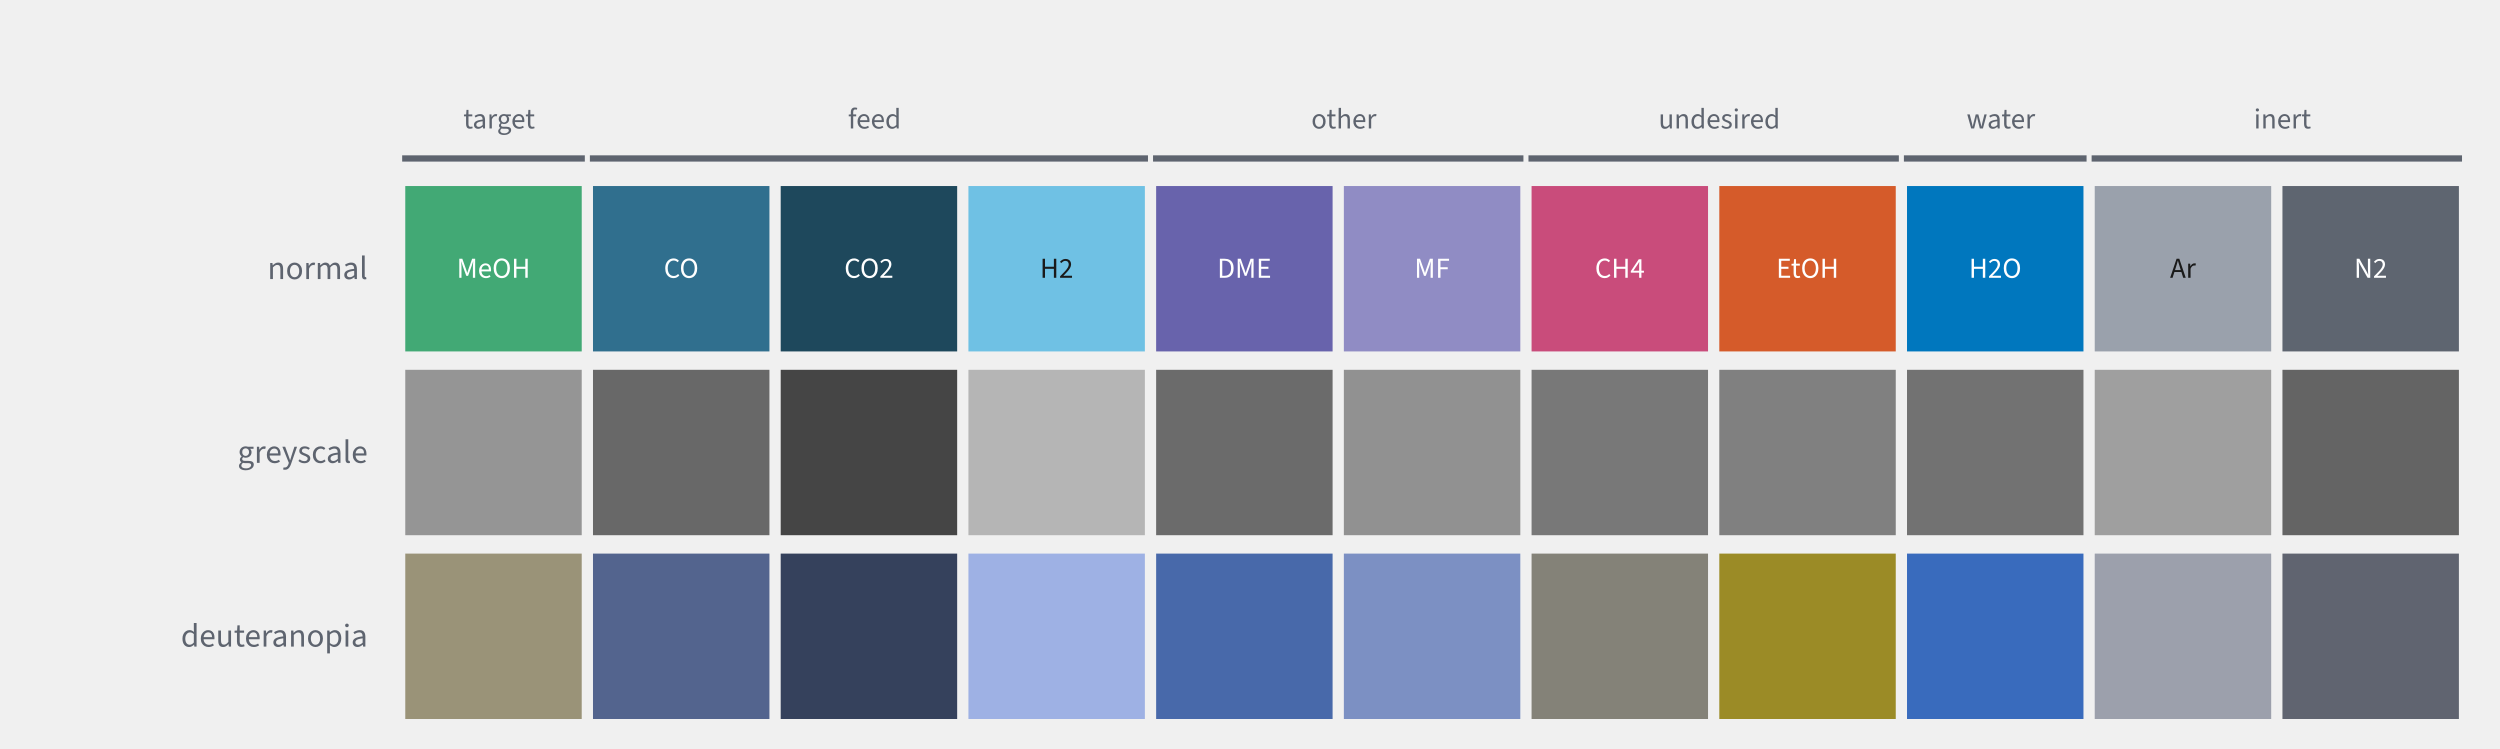
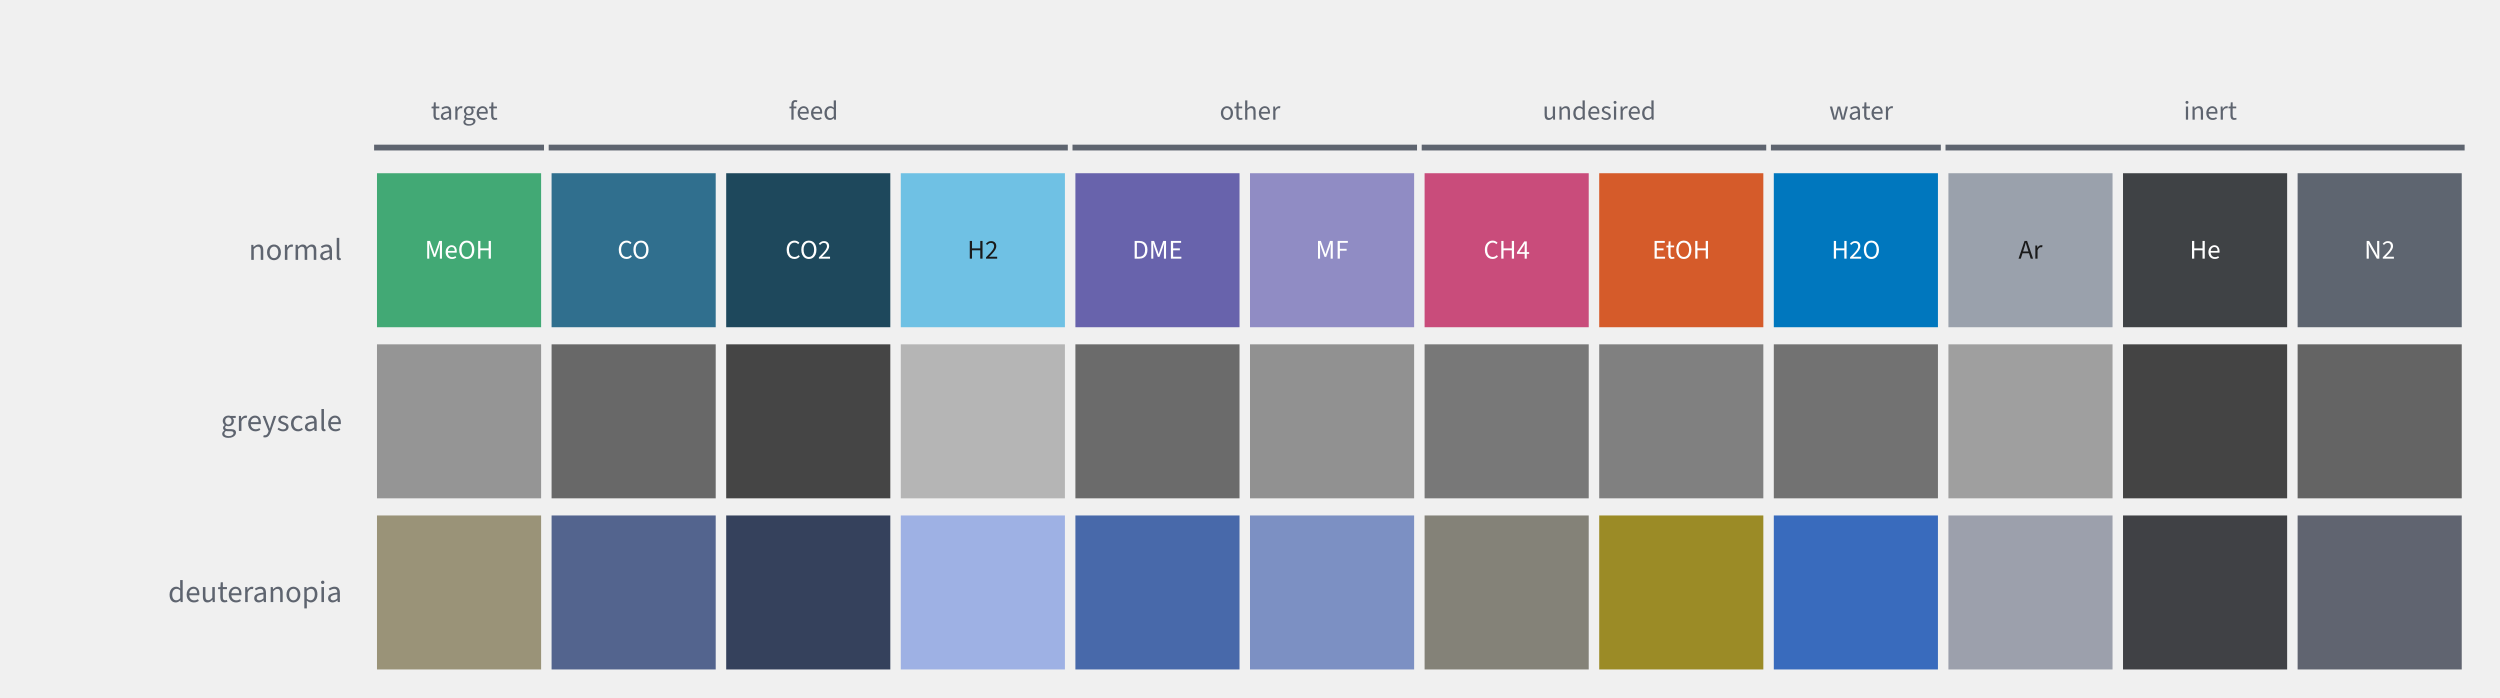
- <svg xmlns="http://www.w3.org/2000/svg" xmlns:xlink="http://www.w3.org/1999/xlink" width="603.36pt" height="180.72pt" viewBox="0 0 603.36 180.72" version="1.1">
+ <svg xmlns="http://www.w3.org/2000/svg" xmlns:xlink="http://www.w3.org/1999/xlink" width="648pt" height="180.72pt" viewBox="0 0 648 180.72" version="1.1">
  <defs>
    <style type="text/css">*{stroke-linejoin: round; stroke-linecap: butt}</style>
  </defs>
  <g id="figure_1">
    <g id="patch_1">
-       <path d="M 0 180.72  L 603.36 180.72  L 603.36 0  L 0 0  L 0 180.72  z " style="fill: none" />
+       <path d="M 0 180.72  L 648 180.72  L 648 0  L 0 0  L 0 180.72  z " style="fill: none" />
    </g>
    <g id="axes_1">
      <g id="patch_2">
-         <path d="M 97.809 84.816  L 140.396 84.816  L 140.396 44.899  L 97.809 44.899  z " clip-path="url(#p38f97c9e90)" style="fill: #42a975" />
+         <path d="M 97.714 84.816  L 140.256 84.816  L 140.256 44.899  L 97.714 44.899  z " clip-path="url(#p25127e5dc8)" style="fill: #42a975" />
      </g>
      <g id="patch_3">
-         <path d="M 143.114 84.816  L 185.7 84.816  L 185.7 44.899  L 143.114 44.899  z " clip-path="url(#p38f97c9e90)" style="fill: #306f8e" />
+         <path d="M 142.971 84.816  L 185.513 84.816  L 185.513 44.899  L 142.971 44.899  z " clip-path="url(#p25127e5dc8)" style="fill: #306f8e" />
      </g>
      <g id="patch_4">
-         <path d="M 188.418 84.816  L 231.005 84.816  L 231.005 44.899  L 188.418 44.899  z " clip-path="url(#p38f97c9e90)" style="fill: #1e485c" />
+         <path d="M 188.229 84.816  L 230.77 84.816  L 230.77 44.899  L 188.229 44.899  z " clip-path="url(#p25127e5dc8)" style="fill: #1e485c" />
      </g>
      <g id="patch_5">
-         <path d="M 233.723 84.816  L 276.309 84.816  L 276.309 44.899  L 233.723 44.899  z " clip-path="url(#p38f97c9e90)" style="fill: #6fc1e4" />
+         <path d="M 233.486 84.816  L 276.027 84.816  L 276.027 44.899  L 233.486 44.899  z " clip-path="url(#p25127e5dc8)" style="fill: #6fc1e4" />
      </g>
      <g id="patch_6">
-         <path d="M 279.028 84.816  L 321.614 84.816  L 321.614 44.899  L 279.028 44.899  z " clip-path="url(#p38f97c9e90)" style="fill: #6863ac" />
+         <path d="M 278.743 84.816  L 321.285 84.816  L 321.285 44.899  L 278.743 44.899  z " clip-path="url(#p25127e5dc8)" style="fill: #6863ac" />
      </g>
      <g id="patch_7">
-         <path d="M 324.332 84.816  L 366.919 84.816  L 366.919 44.899  L 324.332 44.899  z " clip-path="url(#p38f97c9e90)" style="fill: #908cc4" />
+         <path d="M 324 84.816  L 366.542 84.816  L 366.542 44.899  L 324 44.899  z " clip-path="url(#p25127e5dc8)" style="fill: #908cc4" />
      </g>
      <g id="patch_8">
-         <path d="M 369.637 84.816  L 412.223 84.816  L 412.223 44.899  L 369.637 44.899  z " clip-path="url(#p38f97c9e90)" style="fill: #c94c7b" />
+         <path d="M 369.257 84.816  L 411.799 84.816  L 411.799 44.899  L 369.257 44.899  z " clip-path="url(#p25127e5dc8)" style="fill: #c94c7b" />
      </g>
      <g id="patch_9">
-         <path d="M 414.942 84.816  L 457.528 84.816  L 457.528 44.899  L 414.942 44.899  z " clip-path="url(#p38f97c9e90)" style="fill: #d55b2a" />
+         <path d="M 414.514 84.816  L 457.056 84.816  L 457.056 44.899  L 414.514 44.899  z " clip-path="url(#p25127e5dc8)" style="fill: #d55b2a" />
      </g>
      <g id="patch_10">
-         <path d="M 460.246 84.816  L 502.832 84.816  L 502.832 44.899  L 460.246 44.899  z " clip-path="url(#p38f97c9e90)" style="fill: #0077be" />
+         <path d="M 459.771 84.816  L 502.313 84.816  L 502.313 44.899  L 459.771 44.899  z " clip-path="url(#p25127e5dc8)" style="fill: #0077be" />
      </g>
      <g id="patch_11">
-         <path d="M 505.551 84.816  L 548.137 84.816  L 548.137 44.899  L 505.551 44.899  z " clip-path="url(#p38f97c9e90)" style="fill: #9aa1ac" />
+         <path d="M 505.029 84.816  L 547.57 84.816  L 547.57 44.899  L 505.029 44.899  z " clip-path="url(#p25127e5dc8)" style="fill: #9aa1ac" />
      </g>
      <g id="patch_12">
-         <path d="M 550.855 84.816  L 593.442 84.816  L 593.442 44.899  L 550.855 44.899  z " clip-path="url(#p38f97c9e90)" style="fill: #5e6570" />
+         <path d="M 550.286 84.816  L 592.827 84.816  L 592.827 44.899  L 550.286 44.899  z " clip-path="url(#p25127e5dc8)" style="fill: #3f4245" />
      </g>
      <g id="patch_13">
-         <path d="M 97.809 129.168  L 140.396 129.168  L 140.396 89.251  L 97.809 89.251  z " clip-path="url(#p38f97c9e90)" style="fill: #959595" />
+         <path d="M 595.543 84.816  L 638.085 84.816  L 638.085 44.899  L 595.543 44.899  z " clip-path="url(#p25127e5dc8)" style="fill: #5e6570" />
      </g>
      <g id="patch_14">
-         <path d="M 143.114 129.168  L 185.7 129.168  L 185.7 89.251  L 143.114 89.251  z " clip-path="url(#p38f97c9e90)" style="fill: #686868" />
+         <path d="M 97.714 129.168  L 140.256 129.168  L 140.256 89.251  L 97.714 89.251  z " clip-path="url(#p25127e5dc8)" style="fill: #959595" />
      </g>
      <g id="patch_15">
-         <path d="M 188.418 129.168  L 231.005 129.168  L 231.005 89.251  L 188.418 89.251  z " clip-path="url(#p38f97c9e90)" style="fill: #454545" />
+         <path d="M 142.971 129.168  L 185.513 129.168  L 185.513 89.251  L 142.971 89.251  z " clip-path="url(#p25127e5dc8)" style="fill: #686868" />
      </g>
      <g id="patch_16">
-         <path d="M 233.723 129.168  L 276.309 129.168  L 276.309 89.251  L 233.723 89.251  z " clip-path="url(#p38f97c9e90)" style="fill: #b5b5b5" />
+         <path d="M 188.229 129.168  L 230.77 129.168  L 230.77 89.251  L 188.229 89.251  z " clip-path="url(#p25127e5dc8)" style="fill: #454545" />
      </g>
      <g id="patch_17">
-         <path d="M 279.028 129.168  L 321.614 129.168  L 321.614 89.251  L 279.028 89.251  z " clip-path="url(#p38f97c9e90)" style="fill: #6b6b6b" />
+         <path d="M 233.486 129.168  L 276.027 129.168  L 276.027 89.251  L 233.486 89.251  z " clip-path="url(#p25127e5dc8)" style="fill: #b5b5b5" />
      </g>
      <g id="patch_18">
-         <path d="M 324.332 129.168  L 366.919 129.168  L 366.919 89.251  L 324.332 89.251  z " clip-path="url(#p38f97c9e90)" style="fill: #919191" />
+         <path d="M 278.743 129.168  L 321.285 129.168  L 321.285 89.251  L 278.743 89.251  z " clip-path="url(#p25127e5dc8)" style="fill: #6b6b6b" />
      </g>
      <g id="patch_19">
-         <path d="M 369.637 129.168  L 412.223 129.168  L 412.223 89.251  L 369.637 89.251  z " clip-path="url(#p38f97c9e90)" style="fill: #787878" />
+         <path d="M 324 129.168  L 366.542 129.168  L 366.542 89.251  L 324 89.251  z " clip-path="url(#p25127e5dc8)" style="fill: #919191" />
      </g>
      <g id="patch_20">
-         <path d="M 414.942 129.168  L 457.528 129.168  L 457.528 89.251  L 414.942 89.251  z " clip-path="url(#p38f97c9e90)" style="fill: #808080" />
+         <path d="M 369.257 129.168  L 411.799 129.168  L 411.799 89.251  L 369.257 89.251  z " clip-path="url(#p25127e5dc8)" style="fill: #787878" />
      </g>
      <g id="patch_21">
-         <path d="M 460.246 129.168  L 502.832 129.168  L 502.832 89.251  L 460.246 89.251  z " clip-path="url(#p38f97c9e90)" style="fill: #727272" />
+         <path d="M 414.514 129.168  L 457.056 129.168  L 457.056 89.251  L 414.514 89.251  z " clip-path="url(#p25127e5dc8)" style="fill: #808080" />
      </g>
      <g id="patch_22">
-         <path d="M 505.551 129.168  L 548.137 129.168  L 548.137 89.251  L 505.551 89.251  z " clip-path="url(#p38f97c9e90)" style="fill: #9f9f9f" />
+         <path d="M 459.771 129.168  L 502.313 129.168  L 502.313 89.251  L 459.771 89.251  z " clip-path="url(#p25127e5dc8)" style="fill: #727272" />
      </g>
      <g id="patch_23">
-         <path d="M 550.855 129.168  L 593.442 129.168  L 593.442 89.251  L 550.855 89.251  z " clip-path="url(#p38f97c9e90)" style="fill: #646464" />
+         <path d="M 505.029 129.168  L 547.57 129.168  L 547.57 89.251  L 505.029 89.251  z " clip-path="url(#p25127e5dc8)" style="fill: #9f9f9f" />
      </g>
      <g id="patch_24">
-         <path d="M 97.809 173.52  L 140.396 173.52  L 140.396 133.603  L 97.809 133.603  z " clip-path="url(#p38f97c9e90)" style="fill: #9a9378" />
+         <path d="M 550.286 129.168  L 592.827 129.168  L 592.827 89.251  L 550.286 89.251  z " clip-path="url(#p25127e5dc8)" style="fill: #444444" />
      </g>
      <g id="patch_25">
-         <path d="M 143.114 173.52  L 185.7 173.52  L 185.7 133.603  L 143.114 133.603  z " clip-path="url(#p38f97c9e90)" style="fill: #53648e" />
+         <path d="M 595.543 129.168  L 638.085 129.168  L 638.085 89.251  L 595.543 89.251  z " clip-path="url(#p25127e5dc8)" style="fill: #646464" />
      </g>
      <g id="patch_26">
-         <path d="M 188.418 173.52  L 231.005 173.52  L 231.005 133.603  L 188.418 133.603  z " clip-path="url(#p38f97c9e90)" style="fill: #35415c" />
+         <path d="M 97.714 173.52  L 140.256 173.52  L 140.256 133.603  L 97.714 133.603  z " clip-path="url(#p25127e5dc8)" style="fill: #9a9378" />
      </g>
      <g id="patch_27">
-         <path d="M 233.723 173.52  L 276.309 173.52  L 276.309 133.603  L 233.723 133.603  z " clip-path="url(#p38f97c9e90)" style="fill: #9eb1e4" />
+         <path d="M 142.971 173.52  L 185.513 173.52  L 185.513 133.603  L 142.971 133.603  z " clip-path="url(#p25127e5dc8)" style="fill: #53648e" />
      </g>
      <g id="patch_28">
-         <path d="M 279.028 173.52  L 321.614 173.52  L 321.614 133.603  L 279.028 133.603  z " clip-path="url(#p38f97c9e90)" style="fill: #4869aa" />
+         <path d="M 188.229 173.52  L 230.77 173.52  L 230.77 133.603  L 188.229 133.603  z " clip-path="url(#p25127e5dc8)" style="fill: #35415c" />
      </g>
      <g id="patch_29">
-         <path d="M 324.332 173.52  L 366.919 173.52  L 366.919 133.603  L 324.332 133.603  z " clip-path="url(#p38f97c9e90)" style="fill: #7c90c3" />
+         <path d="M 233.486 173.52  L 276.027 173.52  L 276.027 133.603  L 233.486 133.603  z " clip-path="url(#p25127e5dc8)" style="fill: #9eb1e4" />
      </g>
      <g id="patch_30">
-         <path d="M 369.637 173.52  L 412.223 173.52  L 412.223 133.603  L 369.637 133.603  z " clip-path="url(#p38f97c9e90)" style="fill: #848278" />
+         <path d="M 278.743 173.52  L 321.285 173.52  L 321.285 133.603  L 278.743 133.603  z " clip-path="url(#p25127e5dc8)" style="fill: #4869aa" />
      </g>
      <g id="patch_31">
-         <path d="M 414.942 173.52  L 457.528 173.52  L 457.528 133.603  L 414.942 133.603  z " clip-path="url(#p38f97c9e90)" style="fill: #9b8b26" />
+         <path d="M 324 173.52  L 366.542 173.52  L 366.542 133.603  L 324 133.603  z " clip-path="url(#p25127e5dc8)" style="fill: #7c90c3" />
      </g>
      <g id="patch_32">
-         <path d="M 460.246 173.52  L 502.832 173.52  L 502.832 133.603  L 460.246 133.603  z " clip-path="url(#p38f97c9e90)" style="fill: #396bbd" />
+         <path d="M 369.257 173.52  L 411.799 173.52  L 411.799 133.603  L 369.257 133.603  z " clip-path="url(#p25127e5dc8)" style="fill: #848278" />
      </g>
      <g id="patch_33">
-         <path d="M 505.551 173.52  L 548.137 173.52  L 548.137 133.603  L 505.551 133.603  z " clip-path="url(#p38f97c9e90)" style="fill: #9ca0ac" />
+         <path d="M 414.514 173.52  L 457.056 173.52  L 457.056 133.603  L 414.514 133.603  z " clip-path="url(#p25127e5dc8)" style="fill: #9b8b26" />
      </g>
      <g id="patch_34">
-         <path d="M 550.855 173.52  L 593.442 173.52  L 593.442 133.603  L 550.855 133.603  z " clip-path="url(#p38f97c9e90)" style="fill: #606470" />
+         <path d="M 459.771 173.52  L 502.313 173.52  L 502.313 133.603  L 459.771 133.603  z " clip-path="url(#p25127e5dc8)" style="fill: #396bbd" />
+       </g>
+       <g id="patch_35">
+         <path d="M 505.029 173.52  L 547.57 173.52  L 547.57 133.603  L 505.029 133.603  z " clip-path="url(#p25127e5dc8)" style="fill: #9ca0ac" />
+       </g>
+       <g id="patch_36">
+         <path d="M 550.286 173.52  L 592.827 173.52  L 592.827 133.603  L 550.286 133.603  z " clip-path="url(#p25127e5dc8)" style="fill: #404145" />
+       </g>
+       <g id="patch_37">
+         <path d="M 595.543 173.52  L 638.085 173.52  L 638.085 133.603  L 595.543 133.603  z " clip-path="url(#p25127e5dc8)" style="fill: #606470" />
      </g>
      <g id="line2d_1">
-         <path d="M 97.809 38.246  L 140.396 38.246  " clip-path="url(#p38f97c9e90)" style="fill: none; stroke: #5e646f; stroke-width: 1.5; stroke-linecap: square" />
+         <path d="M 97.714 38.246  L 140.256 38.246  " clip-path="url(#p25127e5dc8)" style="fill: none; stroke: #5e646f; stroke-width: 1.5; stroke-linecap: square" />
      </g>
      <g id="line2d_2">
-         <path d="M 143.114 38.246  L 276.309 38.246  " clip-path="url(#p38f97c9e90)" style="fill: none; stroke: #5e646f; stroke-width: 1.5; stroke-linecap: square" />
+         <path d="M 142.971 38.246  L 276.027 38.246  " clip-path="url(#p25127e5dc8)" style="fill: none; stroke: #5e646f; stroke-width: 1.5; stroke-linecap: square" />
      </g>
      <g id="line2d_3">
-         <path d="M 279.028 38.246  L 366.919 38.246  " clip-path="url(#p38f97c9e90)" style="fill: none; stroke: #5e646f; stroke-width: 1.5; stroke-linecap: square" />
+         <path d="M 278.743 38.246  L 366.542 38.246  " clip-path="url(#p25127e5dc8)" style="fill: none; stroke: #5e646f; stroke-width: 1.5; stroke-linecap: square" />
      </g>
      <g id="line2d_4">
-         <path d="M 369.637 38.246  L 457.528 38.246  " clip-path="url(#p38f97c9e90)" style="fill: none; stroke: #5e646f; stroke-width: 1.5; stroke-linecap: square" />
+         <path d="M 369.257 38.246  L 457.056 38.246  " clip-path="url(#p25127e5dc8)" style="fill: none; stroke: #5e646f; stroke-width: 1.5; stroke-linecap: square" />
      </g>
      <g id="line2d_5">
-         <path d="M 460.246 38.246  L 502.832 38.246  " clip-path="url(#p38f97c9e90)" style="fill: none; stroke: #5e646f; stroke-width: 1.5; stroke-linecap: square" />
+         <path d="M 459.771 38.246  L 502.313 38.246  " clip-path="url(#p25127e5dc8)" style="fill: none; stroke: #5e646f; stroke-width: 1.5; stroke-linecap: square" />
      </g>
      <g id="line2d_6">
-         <path d="M 505.551 38.246  L 593.442 38.246  " clip-path="url(#p38f97c9e90)" style="fill: none; stroke: #5e646f; stroke-width: 1.5; stroke-linecap: square" />
+         <path d="M 505.029 38.246  L 638.085 38.246  " clip-path="url(#p25127e5dc8)" style="fill: none; stroke: #5e646f; stroke-width: 1.5; stroke-linecap: square" />
      </g>
      <g id="text_1">
-         <g style="fill: #5e646f" transform="translate(64.55456 67.3536) scale(0.08 -0.08)">
+         <g style="fill: #5e646f" transform="translate(64.46911 67.3536) scale(0.08 -0.08)">
          <defs>
            <path id="SourceSans3-Regular-29" d="M 525 0  L 525 3110  L 960 3110  L 1005 2662  L 1024 2662  Q 1248 2886 1497 3036  Q 1747 3187 2067 3187  Q 2560 3187 2787 2876  Q 3014 2566 3014 1971  L 3014 0  L 2490 0  L 2490 1901  Q 2490 2342 2352 2537  Q 2214 2733 1901 2733  Q 1664 2733 1475 2611  Q 1286 2490 1050 2253  L 1050 0  L 525 0  z " transform="scale(0.015625)" />
            <path id="SourceSans3-Regular-2a" d="M 1734 -77  Q 1357 -77 1027 115  Q 698 307 496 672  Q 294 1037 294 1549  Q 294 2074 496 2438  Q 698 2803 1027 2995  Q 1357 3187 1734 3187  Q 2118 3187 2444 2995  Q 2771 2803 2972 2438  Q 3174 2074 3174 1549  Q 3174 1037 2972 672  Q 2771 307 2444 115  Q 2118 -77 1734 -77  z M 1734 358  Q 2003 358 2208 508  Q 2413 659 2521 928  Q 2630 1197 2630 1549  Q 2630 1907 2521 2179  Q 2413 2451 2208 2601  Q 2003 2752 1734 2752  Q 1466 2752 1264 2601  Q 1062 2451 950 2179  Q 838 1907 838 1549  Q 838 1197 950 928  Q 1062 659 1264 508  Q 1466 358 1734 358  z " transform="scale(0.015625)" />
            <path id="SourceSans3-Regular-2d" d="M 525 0  L 525 3110  L 960 3110  L 1005 2547  L 1024 2547  Q 1178 2842 1408 3014  Q 1638 3187 1907 3187  Q 2010 3187 2086 3174  Q 2163 3162 2240 3123  L 2125 2675  Q 2054 2694 1993 2704  Q 1933 2714 1837 2714  Q 1638 2714 1424 2554  Q 1210 2394 1050 1997  L 1050 0  L 525 0  z " transform="scale(0.015625)" />
            <path id="SourceSans3-Regular-28" d="M 525 0  L 525 3110  L 960 3110  L 1005 2662  L 1024 2662  Q 1229 2880 1469 3033  Q 1709 3187 1990 3187  Q 2349 3187 2550 3027  Q 2752 2867 2848 2592  Q 3091 2861 3340 3024  Q 3590 3187 3872 3187  Q 4358 3187 4588 2876  Q 4819 2566 4819 1971  L 4819 0  L 4294 0  L 4294 1901  Q 4294 2342 4153 2537  Q 4013 2733 3718 2733  Q 3533 2733 3344 2614  Q 3155 2496 2938 2253  L 2938 0  L 2413 0  L 2413 1901  Q 2413 2342 2272 2537  Q 2131 2733 1830 2733  Q 1478 2733 1050 2253  L 1050 0  L 525 0  z " transform="scale(0.015625)" />
            <path id="SourceSans3-Regular-1c" d="M 1242 -77  Q 986 -77 778 28  Q 570 134 448 329  Q 326 525 326 806  Q 326 1331 787 1600  Q 1248 1869 2246 1978  Q 2240 2170 2185 2349  Q 2131 2528 1990 2637  Q 1850 2746 1600 2746  Q 1331 2746 1094 2646  Q 858 2547 672 2426  L 467 2784  Q 608 2880 800 2973  Q 992 3066 1216 3126  Q 1440 3187 1690 3187  Q 2067 3187 2307 3030  Q 2547 2874 2659 2586  Q 2771 2298 2771 1907  L 2771 0  L 2336 0  L 2291 371  L 2272 371  Q 2048 186 1792 54  Q 1536 -77 1242 -77  z M 1389 358  Q 1619 358 1820 460  Q 2022 563 2246 762  L 2246 1600  Q 1722 1536 1418 1437  Q 1114 1338 979 1190  Q 845 1043 845 838  Q 845 582 1005 470  Q 1165 358 1389 358  z " transform="scale(0.015625)" />
            <path id="SourceSans3-Regular-27" d="M 1082 -58  Q 883 -58 761 22  Q 640 102 582 259  Q 525 416 525 640  L 525 4557  L 1050 4557  L 1050 602  Q 1050 474 1094 426  Q 1139 378 1203 378  Q 1229 378 1251 381  Q 1274 384 1312 390  L 1389 -6  Q 1331 -26 1257 -42  Q 1184 -58 1082 -58  z " transform="scale(0.015625)" />
          </defs>
          <use xlink:href="#SourceSans3-Regular-29" />
          <use xlink:href="#SourceSans3-Regular-2a" transform="translate(54.70312 0)" />
          <use xlink:href="#SourceSans3-Regular-2d" transform="translate(108.9062 0)" />
          <use xlink:href="#SourceSans3-Regular-28" transform="translate(143.6094 0)" />
          <use xlink:href="#SourceSans3-Regular-1c" transform="translate(226.5156 0)" />
          <use xlink:href="#SourceSans3-Regular-27" transform="translate(276.9219 0)" />
        </g>
      </g>
      <g id="text_2">
-         <g style="fill: #ffffff" transform="translate(110.2157 67.0416) scale(0.07 -0.07)">
+         <g style="fill: #ffffff" transform="translate(110.0984 67.0416) scale(0.07 -0.07)">
          <defs>
            <path id="SourceSans3-Regular-e" d="M 576 0  L 576 4198  L 1248 4198  L 2042 1952  Q 2118 1741 2185 1529  Q 2253 1318 2323 1082  L 2349 1082  Q 2419 1318 2483 1529  Q 2547 1741 2618 1952  L 3411 4198  L 4077 4198  L 4077 0  L 3578 0  L 3578 2310  Q 3578 2496 3590 2726  Q 3603 2957 3619 3184  Q 3635 3411 3654 3597  L 3629 3597  L 3302 2586  L 2515 416  L 2125 416  L 1338 2586  L 1011 3597  L 986 3597  Q 1005 3411 1021 3184  Q 1037 2957 1049 2726  Q 1062 2496 1062 2310  L 1062 0  L 576 0  z " transform="scale(0.015625)" />
            <path id="SourceSans3-Regular-20" d="M 1786 -77  Q 1370 -77 1027 118  Q 685 314 486 675  Q 288 1037 288 1555  Q 288 2061 493 2425  Q 698 2790 1018 2988  Q 1338 3187 1696 3187  Q 2093 3187 2371 3004  Q 2650 2822 2790 2496  Q 2931 2170 2931 1728  Q 2931 1645 2928 1568  Q 2925 1491 2906 1414  L 666 1414  L 666 1830  L 2458 1830  Q 2458 2278 2262 2518  Q 2067 2758 1702 2758  Q 1491 2758 1286 2640  Q 1082 2522 950 2259  Q 819 1997 819 1562  Q 819 1165 956 896  Q 1094 627 1331 489  Q 1568 352 1850 352  Q 2074 352 2269 416  Q 2464 480 2624 589  L 2816 243  Q 2611 102 2358 12  Q 2106 -77 1786 -77  z " transform="scale(0.015625)" />
            <path id="SourceSans3-Regular-10" d="M 2125 -77  Q 1600 -77 1193 192  Q 787 461 560 953  Q 333 1446 333 2118  Q 333 2790 560 3273  Q 787 3757 1193 4016  Q 1600 4275 2125 4275  Q 2656 4275 3059 4016  Q 3462 3757 3692 3273  Q 3923 2790 3923 2118  Q 3923 1446 3692 953  Q 3462 461 3059 192  Q 2656 -77 2125 -77  z M 2125 397  Q 2502 397 2780 608  Q 3059 819 3212 1206  Q 3366 1594 3366 2118  Q 3366 2637 3212 3014  Q 3059 3392 2780 3600  Q 2502 3808 2125 3808  Q 1754 3808 1472 3600  Q 1190 3392 1036 3014  Q 883 2637 883 2118  Q 883 1594 1036 1206  Q 1190 819 1472 608  Q 1754 397 2125 397  z " transform="scale(0.015625)" />
            <path id="SourceSans3-Regular-9" d="M 576 0  L 576 4198  L 1107 4198  L 1107 2438  L 3066 2438  L 3066 4198  L 3597 4198  L 3597 0  L 3066 0  L 3066 1978  L 1107 1978  L 1107 0  L 576 0  z " transform="scale(0.015625)" />
          </defs>
          <use xlink:href="#SourceSans3-Regular-e" />
          <use xlink:href="#SourceSans3-Regular-20" transform="translate(72.70312 0)" />
          <use xlink:href="#SourceSans3-Regular-10" transform="translate(122.2969 0)" />
          <use xlink:href="#SourceSans3-Regular-9" transform="translate(188.7031 0)" />
        </g>
      </g>
      <g id="text_3">
-         <g style="fill: #ffffff" transform="translate(160.1862 67.0416) scale(0.07 -0.07)">
+         <g style="fill: #ffffff" transform="translate(160.0215 67.0416) scale(0.07 -0.07)">
          <defs>
            <path id="SourceSans3-Regular-4" d="M 2170 -77  Q 1645 -77 1225 182  Q 806 442 569 928  Q 333 1414 333 2099  Q 333 2605 470 3008  Q 608 3411 864 3696  Q 1120 3981 1456 4128  Q 1792 4275 2195 4275  Q 2573 4275 2870 4121  Q 3168 3968 3347 3757  L 3059 3430  Q 2893 3610 2678 3709  Q 2464 3808 2202 3808  Q 1811 3808 1513 3600  Q 1216 3392 1049 3011  Q 883 2630 883 2112  Q 883 1581 1043 1197  Q 1203 813 1504 605  Q 1805 397 2208 397  Q 2502 397 2736 509  Q 2970 621 3162 838  L 3443 525  Q 3194 237 2886 80  Q 2579 -77 2170 -77  z " transform="scale(0.015625)" />
          </defs>
          <use xlink:href="#SourceSans3-Regular-4" />
          <use xlink:href="#SourceSans3-Regular-10" transform="translate(54.1875 0)" />
        </g>
      </g>
      <g id="text_4">
-         <g style="fill: #ffffff" transform="translate(203.7512 67.0416) scale(0.07 -0.07)">
+         <g style="fill: #ffffff" transform="translate(203.539 67.0416) scale(0.07 -0.07)">
          <defs>
            <path id="SourceSans3-Regular-537" d="M 256 0  L 256 320  Q 864 922 1296 1386  Q 1728 1850 1952 2227  Q 2176 2605 2176 2931  Q 2176 3283 1984 3507  Q 1792 3731 1402 3731  Q 1146 3731 928 3590  Q 710 3450 531 3238  L 237 3526  Q 493 3814 784 3987  Q 1075 4160 1466 4160  Q 1843 4160 2118 4009  Q 2394 3859 2541 3590  Q 2688 3322 2688 2963  Q 2688 2566 2467 2176  Q 2246 1786 1862 1357  Q 1478 928 979 416  Q 1146 435 1325 444  Q 1504 454 1664 454  L 2893 454  L 2893 0  L 256 0  z " transform="scale(0.015625)" />
          </defs>
          <use xlink:href="#SourceSans3-Regular-4" />
          <use xlink:href="#SourceSans3-Regular-10" transform="translate(54.1875 0)" />
          <use xlink:href="#SourceSans3-Regular-537" transform="translate(120.5938 0)" />
        </g>
      </g>
      <g id="text_5">
-         <g style="fill: #1a1a1a" transform="translate(250.9945 67.0416) scale(0.07 -0.07)">
+         <g style="fill: #1a1a1a" transform="translate(250.7349 67.0416) scale(0.07 -0.07)">
          <use xlink:href="#SourceSans3-Regular-9" />
          <use xlink:href="#SourceSans3-Regular-537" transform="translate(65.20312 0)" />
        </g>
      </g>
      <g id="text_6">
-         <g style="fill: #ffffff" transform="translate(293.7791 67.0416) scale(0.07 -0.07)">
+         <g style="fill: #ffffff" transform="translate(293.472 67.0416) scale(0.07 -0.07)">
          <defs>
            <path id="SourceSans3-Regular-5" d="M 576 0  L 576 4198  L 1626 4198  Q 2272 4198 2713 3955  Q 3155 3712 3382 3248  Q 3610 2784 3610 2118  Q 3610 1453 3382 976  Q 3155 499 2720 249  Q 2285 0 1651 0  L 576 0  z M 1107 435  L 1587 435  Q 2080 435 2406 636  Q 2733 838 2893 1209  Q 3053 1581 3053 2118  Q 3053 2643 2893 3014  Q 2733 3386 2406 3574  Q 2080 3763 1587 3763  L 1107 3763  L 1107 435  z " transform="scale(0.015625)" />
            <path id="SourceSans3-Regular-6" d="M 576 0  L 576 4198  L 2995 4198  L 2995 3750  L 1107 3750  L 1107 2432  L 2701 2432  L 2701 1978  L 1107 1978  L 1107 454  L 3059 454  L 3059 0  L 576 0  z " transform="scale(0.015625)" />
          </defs>
          <use xlink:href="#SourceSans3-Regular-5" />
          <use xlink:href="#SourceSans3-Regular-e" transform="translate(61.5 0)" />
          <use xlink:href="#SourceSans3-Regular-6" transform="translate(134.2031 0)" />
        </g>
      </g>
      <g id="text_7">
-         <g style="fill: #ffffff" transform="translate(341.3516 67.0416) scale(0.07 -0.07)">
+         <g style="fill: #ffffff" transform="translate(340.997 67.0416) scale(0.07 -0.07)">
          <defs>
            <path id="SourceSans3-Regular-7" d="M 576 0  L 576 4198  L 2995 4198  L 2995 3750  L 1107 3750  L 1107 2330  L 2707 2330  L 2707 1882  L 1107 1882  L 1107 0  L 576 0  z " transform="scale(0.015625)" />
          </defs>
          <use xlink:href="#SourceSans3-Regular-e" />
          <use xlink:href="#SourceSans3-Regular-7" transform="translate(72.70312 0)" />
        </g>
      </g>
      <g id="text_8">
-         <g style="fill: #ffffff" transform="translate(384.9101 67.0416) scale(0.07 -0.07)">
+         <g style="fill: #ffffff" transform="translate(384.508 67.0416) scale(0.07 -0.07)">
          <defs>
            <path id="SourceSans3-Regular-539" d="M 1946 0  L 1946 2733  Q 1946 2893 1958 3126  Q 1971 3360 1978 3520  L 1952 3520  Q 1875 3373 1792 3235  Q 1709 3098 1619 2944  L 666 1549  L 3002 1549  L 3002 1126  L 109 1126  L 109 1472  L 1856 4083  L 2445 4083  L 2445 0  L 1946 0  z " transform="scale(0.015625)" />
          </defs>
          <use xlink:href="#SourceSans3-Regular-4" />
          <use xlink:href="#SourceSans3-Regular-9" transform="translate(57.09375 0)" />
          <use xlink:href="#SourceSans3-Regular-539" transform="translate(122.2969 0)" />
        </g>
      </g>
      <g id="text_9">
-         <g style="fill: #ffffff" transform="translate(428.6851 67.0416) scale(0.07 -0.07)">
+         <g style="fill: #ffffff" transform="translate(428.2355 67.0416) scale(0.07 -0.07)">
          <defs>
            <path id="SourceSans3-Regular-2f" d="M 1504 -58  Q 1011 -58 812 230  Q 614 518 614 979  L 614 2682  L 154 2682  L 154 3078  L 640 3110  L 704 4109  L 1146 4109  L 1146 3110  L 1990 3110  L 1990 2682  L 1146 2682  L 1146 973  Q 1146 691 1251 531  Q 1357 371 1626 371  Q 1709 371 1798 387  Q 1888 403 1978 448  L 2093 77  Q 1971 19 1817 -19  Q 1664 -58 1504 -58  z " transform="scale(0.015625)" />
          </defs>
          <use xlink:href="#SourceSans3-Regular-6" />
          <use xlink:href="#SourceSans3-Regular-2f" transform="translate(50.29688 0)" />
          <use xlink:href="#SourceSans3-Regular-10" transform="translate(84.09375 0)" />
          <use xlink:href="#SourceSans3-Regular-9" transform="translate(150.5 0)" />
        </g>
      </g>
      <g id="text_10">
-         <g style="fill: #ffffff" transform="translate(475.1934 67.0416) scale(0.07 -0.07)">
+         <g style="fill: #ffffff" transform="translate(474.6963 67.0416) scale(0.07 -0.07)">
          <use xlink:href="#SourceSans3-Regular-9" />
          <use xlink:href="#SourceSans3-Regular-537" transform="translate(65.20312 0)" />
          <use xlink:href="#SourceSans3-Regular-10" transform="translate(114.9062 0)" />
        </g>
      </g>
      <g id="text_11">
-         <g style="fill: #1a1a1a" transform="translate(523.7289 67.0416) scale(0.07 -0.07)">
+         <g style="fill: #1a1a1a" transform="translate(523.1844 67.0416) scale(0.07 -0.07)">
          <defs>
            <path id="SourceSans3-Regular-2" d="M 19 0  L 1440 4198  L 2042 4198  L 3462 0  L 2899 0  L 2163 2349  Q 2048 2701 1945 3049  Q 1843 3398 1741 3763  L 1715 3763  Q 1619 3398 1516 3049  Q 1414 2701 1299 2349  L 557 0  L 19 0  z M 762 1280  L 762 1702  L 2701 1702  L 2701 1280  L 762 1280  z " transform="scale(0.015625)" />
          </defs>
          <use xlink:href="#SourceSans3-Regular-2" />
          <use xlink:href="#SourceSans3-Regular-2d" transform="translate(54.29688 0)" />
        </g>
      </g>
      <g id="text_12">
-         <g style="fill: #ffffff" transform="translate(568.1443 67.0416) scale(0.07 -0.07)">
+         <g style="fill: #ffffff" transform="translate(567.5387 67.0416) scale(0.07 -0.07)">
+           <use xlink:href="#SourceSans3-Regular-9" />
+           <use xlink:href="#SourceSans3-Regular-20" transform="translate(65.20312 0)" />
+         </g>
+       </g>
+       <g id="text_13">
+         <g style="fill: #ffffff" transform="translate(612.8095 67.0416) scale(0.07 -0.07)">
          <defs>
            <path id="SourceSans3-Regular-f" d="M 576 0  L 576 4198  L 1158 4198  L 2650 1587  Q 2771 1376 2880 1149  Q 2989 922 3098 685  L 3123 685  Q 3104 1011 3078 1353  Q 3053 1696 3053 2016  L 3053 4198  L 3565 4198  L 3565 0  L 2982 0  L 1491 2611  Q 1376 2822 1257 3052  Q 1139 3283 1037 3514  L 1011 3514  Q 1037 3200 1059 2867  Q 1082 2534 1082 2195  L 1082 0  L 576 0  z " transform="scale(0.015625)" />
          </defs>
          <use xlink:href="#SourceSans3-Regular-f" />
          <use xlink:href="#SourceSans3-Regular-537" transform="translate(64.70312 0)" />
        </g>
      </g>
-       <g id="text_13">
-         <g style="fill: #5e646f" transform="translate(57.31581 111.7056) scale(0.08 -0.08)">
+       <g id="text_14">
+         <g style="fill: #5e646f" transform="translate(57.23036 111.7056) scale(0.08 -0.08)">
          <defs>
            <path id="SourceSans3-Regular-22" d="M 1574 -1434  Q 1197 -1434 905 -1334  Q 614 -1235 451 -1049  Q 288 -864 288 -595  Q 288 -397 409 -214  Q 531 -32 742 109  L 742 134  Q 627 211 547 336  Q 467 461 467 640  Q 467 838 579 985  Q 691 1133 806 1216  L 806 1242  Q 659 1370 531 1587  Q 403 1805 403 2080  Q 403 2419 566 2668  Q 730 2918 995 3052  Q 1261 3187 1574 3187  Q 1702 3187 1817 3164  Q 1933 3142 2016 3110  L 3098 3110  L 3098 2707  L 2451 2707  L 2451 2682  Q 2566 2579 2640 2425  Q 2714 2272 2714 2061  Q 2714 1728 2560 1488  Q 2406 1248 2150 1117  Q 1894 986 1574 986  Q 1459 986 1337 1014  Q 1216 1043 1107 1094  Q 1030 1024 969 941  Q 909 858 909 723  Q 909 576 1027 480  Q 1146 384 1459 384  L 2061 384  Q 2605 384 2877 208  Q 3149 32 3149 -358  Q 3149 -646 2957 -889  Q 2765 -1133 2409 -1283  Q 2054 -1434 1574 -1434  z M 1574 1338  Q 1754 1338 1904 1430  Q 2054 1523 2144 1689  Q 2234 1856 2234 2080  Q 2234 2426 2042 2614  Q 1850 2803 1574 2803  Q 1299 2803 1107 2614  Q 915 2426 915 2080  Q 915 1856 1004 1689  Q 1094 1523 1244 1430  Q 1395 1338 1574 1338  z M 1651 -1069  Q 1946 -1069 2166 -979  Q 2387 -890 2512 -742  Q 2637 -595 2637 -435  Q 2637 -218 2473 -134  Q 2310 -51 2010 -51  L 1472 -51  Q 1382 -51 1276 -38  Q 1171 -26 1069 0  Q 896 -122 822 -256  Q 749 -390 749 -525  Q 749 -774 989 -921  Q 1229 -1069 1651 -1069  z " transform="scale(0.015625)" />
            <path id="SourceSans3-Regular-34" d="M 576 -1338  Q 474 -1338 381 -1318  Q 288 -1299 211 -1274  L 326 -864  Q 384 -883 441 -892  Q 499 -902 550 -902  Q 819 -902 988 -713  Q 1158 -525 1254 -237  L 1325 -6  L 77 3110  L 621 3110  L 1254 1389  Q 1331 1190 1408 960  Q 1485 730 1555 512  L 1581 512  Q 1651 730 1718 957  Q 1786 1184 1843 1389  L 2400 3110  L 2912 3110  L 1741 -256  Q 1632 -563 1478 -809  Q 1325 -1056 1107 -1197  Q 890 -1338 576 -1338  z " transform="scale(0.015625)" />
            <path id="SourceSans3-Regular-2e" d="M 1338 -77  Q 998 -77 694 41  Q 390 160 179 371  L 422 678  Q 627 512 848 422  Q 1069 333 1357 333  Q 1664 333 1817 477  Q 1971 621 1971 819  Q 1971 979 1865 1084  Q 1760 1190 1603 1264  Q 1446 1338 1267 1402  Q 1037 1485 825 1597  Q 614 1709 483 1878  Q 352 2048 352 2304  Q 352 2682 637 2934  Q 922 3187 1427 3187  Q 1715 3187 1964 3088  Q 2214 2989 2394 2835  L 2150 2534  Q 1984 2650 1811 2714  Q 1638 2778 1427 2778  Q 1133 2778 995 2643  Q 858 2509 858 2330  Q 858 2189 941 2096  Q 1024 2003 1174 1932  Q 1325 1862 1517 1798  Q 1760 1709 1981 1597  Q 2202 1485 2339 1309  Q 2477 1133 2477 851  Q 2477 595 2345 387  Q 2214 179 1961 51  Q 1709 -77 1338 -77  z " transform="scale(0.015625)" />
            <path id="SourceSans3-Regular-1e" d="M 1760 -77  Q 1344 -77 1011 115  Q 678 307 486 672  Q 294 1037 294 1549  Q 294 2074 502 2438  Q 710 2803 1052 2995  Q 1395 3187 1792 3187  Q 2099 3187 2320 3084  Q 2541 2982 2701 2822  L 2438 2496  Q 2323 2611 2166 2678  Q 2010 2746 1811 2746  Q 1536 2746 1315 2595  Q 1094 2445 966 2176  Q 838 1907 838 1549  Q 838 1197 960 928  Q 1082 659 1299 508  Q 1517 358 1805 358  Q 2022 358 2208 441  Q 2394 525 2528 653  L 2758 333  Q 2560 147 2310 35  Q 2061 -77 1760 -77  z " transform="scale(0.015625)" />
          </defs>
          <use xlink:href="#SourceSans3-Regular-22" />
          <use xlink:href="#SourceSans3-Regular-2d" transform="translate(50.40625 0)" />
          <use xlink:href="#SourceSans3-Regular-20" transform="translate(84.10938 0)" />
          <use xlink:href="#SourceSans3-Regular-34" transform="translate(134.2031 0)" />
          <use xlink:href="#SourceSans3-Regular-2e" transform="translate(180.9062 0)" />
          <use xlink:href="#SourceSans3-Regular-1e" transform="translate(222.8125 0)" />
          <use xlink:href="#SourceSans3-Regular-1c" transform="translate(267.4062 0)" />
          <use xlink:href="#SourceSans3-Regular-27" transform="translate(317.8125 0)" />
          <use xlink:href="#SourceSans3-Regular-20" transform="translate(343.3125 0)" />
        </g>
      </g>
-       <g id="text_14">
-         <g style="fill: #5e646f" transform="translate(43.66081 156.0576) scale(0.08 -0.08)">
+       <g id="text_15">
+         <g style="fill: #5e646f" transform="translate(43.57536 156.0576) scale(0.08 -0.08)">
          <defs>
            <path id="SourceSans3-Regular-1f" d="M 1587 -77  Q 998 -77 649 348  Q 301 774 301 1549  Q 301 2054 489 2422  Q 678 2790 985 2988  Q 1293 3187 1651 3187  Q 1926 3187 2121 3094  Q 2317 3002 2522 2829  L 2496 3360  L 2496 4557  L 3027 4557  L 3027 0  L 2592 0  L 2547 365  L 2528 365  Q 2349 186 2105 54  Q 1862 -77 1587 -77  z M 1702 365  Q 1920 365 2112 473  Q 2304 582 2496 794  L 2496 2419  Q 2304 2598 2118 2672  Q 1933 2746 1741 2746  Q 1491 2746 1289 2595  Q 1088 2445 966 2179  Q 845 1914 845 1555  Q 845 998 1069 681  Q 1293 365 1702 365  z " transform="scale(0.015625)" />
            <path id="SourceSans3-Regular-30" d="M 1434 -77  Q 941 -77 713 233  Q 486 544 486 1139  L 486 3110  L 1011 3110  L 1011 1210  Q 1011 774 1148 579  Q 1286 384 1594 384  Q 1830 384 2019 509  Q 2208 634 2432 902  L 2432 3110  L 2957 3110  L 2957 0  L 2522 0  L 2477 486  L 2458 486  Q 2246 230 2000 76  Q 1754 -77 1434 -77  z " transform="scale(0.015625)" />
            <path id="SourceSans3-Regular-2b" d="M 525 -1312  L 525 3110  L 960 3110  L 1005 2752  L 1024 2752  Q 1235 2931 1491 3059  Q 1747 3187 2016 3187  Q 2413 3187 2688 2992  Q 2963 2797 3104 2441  Q 3245 2086 3245 1600  Q 3245 1075 3056 697  Q 2867 320 2560 121  Q 2253 -77 1901 -77  Q 1690 -77 1472 19  Q 1254 115 1037 282  L 1050 -262  L 1050 -1312  L 525 -1312  z M 1811 365  Q 2067 365 2268 512  Q 2470 659 2585 937  Q 2701 1216 2701 1600  Q 2701 1939 2617 2198  Q 2534 2458 2355 2602  Q 2176 2746 1882 2746  Q 1690 2746 1485 2640  Q 1280 2534 1050 2323  L 1050 691  Q 1267 512 1462 438  Q 1658 365 1811 365  z " transform="scale(0.015625)" />
            <path id="SourceSans3-Regular-24" d="M 525 0  L 525 3110  L 1050 3110  L 1050 0  L 525 0  z M 787 3750  Q 633 3750 534 3846  Q 435 3942 435 4096  Q 435 4250 534 4346  Q 633 4442 787 4442  Q 941 4442 1040 4346  Q 1139 4250 1139 4096  Q 1139 3942 1040 3846  Q 941 3750 787 3750  z " transform="scale(0.015625)" />
          </defs>
          <use xlink:href="#SourceSans3-Regular-1f" />
          <use xlink:href="#SourceSans3-Regular-20" transform="translate(55.5 0)" />
          <use xlink:href="#SourceSans3-Regular-30" transform="translate(105.0938 0)" />
          <use xlink:href="#SourceSans3-Regular-2f" transform="translate(159.5 0)" />
          <use xlink:href="#SourceSans3-Regular-20" transform="translate(191.8906 0)" />
          <use xlink:href="#SourceSans3-Regular-2d" transform="translate(241.4844 0)" />
          <use xlink:href="#SourceSans3-Regular-1c" transform="translate(273.7812 0)" />
          <use xlink:href="#SourceSans3-Regular-29" transform="translate(324.1875 0)" />
          <use xlink:href="#SourceSans3-Regular-2a" transform="translate(378.8906 0)" />
          <use xlink:href="#SourceSans3-Regular-2b" transform="translate(433.0938 0)" />
          <use xlink:href="#SourceSans3-Regular-24" transform="translate(488.5938 0)" />
          <use xlink:href="#SourceSans3-Regular-1c" transform="translate(513.1875 0)" />
        </g>
      </g>
-       <g id="text_15">
-         <g style="fill: #5e646f" transform="translate(111.8094 31.0112) scale(0.07 -0.07)">
+       <g id="text_16">
+         <g style="fill: #5e646f" transform="translate(111.6907 31.0112) scale(0.07 -0.07)">
          <use xlink:href="#SourceSans3-Regular-2f" />
          <use xlink:href="#SourceSans3-Regular-1c" transform="translate(31.70312 0)" />
          <use xlink:href="#SourceSans3-Regular-2d" transform="translate(82.10938 0)" />
          <use xlink:href="#SourceSans3-Regular-22" transform="translate(115.8125 0)" />
          <use xlink:href="#SourceSans3-Regular-20" transform="translate(164.8125 0)" />
          <use xlink:href="#SourceSans3-Regular-2f" transform="translate(213.4062 0)" />
        </g>
      </g>
-       <g id="text_16">
-         <g style="fill: #5e646f" transform="translate(204.6696 31.0112) scale(0.07 -0.07)">
+       <g id="text_17">
+         <g style="fill: #5e646f" transform="translate(204.456 31.0112) scale(0.07 -0.07)">
          <defs>
            <path id="SourceSans3-Regular-21" d="M 614 0  L 614 3603  Q 614 3917 710 4150  Q 806 4384 1008 4509  Q 1210 4634 1523 4634  Q 1664 4634 1801 4605  Q 1939 4576 2042 4531  L 1926 4147  Q 1741 4205 1574 4205  Q 1357 4205 1248 4054  Q 1139 3904 1139 3603  L 1139 0  L 614 0  z M 154 2682  L 154 3078  L 640 3110  L 1798 3110  L 1798 2682  L 154 2682  z " transform="scale(0.015625)" />
          </defs>
          <use xlink:href="#SourceSans3-Regular-21" />
          <use xlink:href="#SourceSans3-Regular-20" transform="translate(28.20312 0)" />
          <use xlink:href="#SourceSans3-Regular-20" transform="translate(77.79688 0)" />
          <use xlink:href="#SourceSans3-Regular-1f" transform="translate(127.3906 0)" />
        </g>
      </g>
-       <g id="text_17">
-         <g style="fill: #5e646f" transform="translate(316.4573 31.0112) scale(0.07 -0.07)">
+       <g id="text_18">
+         <g style="fill: #5e646f" transform="translate(316.125 31.0112) scale(0.07 -0.07)">
          <defs>
            <path id="SourceSans3-Regular-23" d="M 525 0  L 525 4557  L 1050 4557  L 1050 3315  L 1030 2675  Q 1254 2886 1500 3036  Q 1747 3187 2067 3187  Q 2560 3187 2787 2876  Q 3014 2566 3014 1971  L 3014 0  L 2490 0  L 2490 1901  Q 2490 2342 2352 2537  Q 2214 2733 1901 2733  Q 1664 2733 1475 2611  Q 1286 2490 1050 2253  L 1050 0  L 525 0  z " transform="scale(0.015625)" />
          </defs>
          <use xlink:href="#SourceSans3-Regular-2a" />
          <use xlink:href="#SourceSans3-Regular-2f" transform="translate(52.5 0)" />
          <use xlink:href="#SourceSans3-Regular-23" transform="translate(86.29688 0)" />
          <use xlink:href="#SourceSans3-Regular-20" transform="translate(140.7031 0)" />
          <use xlink:href="#SourceSans3-Regular-2d" transform="translate(190.2969 0)" />
        </g>
      </g>
-       <g id="text_18">
-         <g style="fill: #5e646f" transform="translate(400.259 31.0112) scale(0.07 -0.07)">
+       <g id="text_19">
+         <g style="fill: #5e646f" transform="translate(399.8318 31.0112) scale(0.07 -0.07)">
          <use xlink:href="#SourceSans3-Regular-30" />
          <use xlink:href="#SourceSans3-Regular-29" transform="translate(54.40625 0)" />
          <use xlink:href="#SourceSans3-Regular-1f" transform="translate(109.1094 0)" />
          <use xlink:href="#SourceSans3-Regular-20" transform="translate(164.6094 0)" />
          <use xlink:href="#SourceSans3-Regular-2e" transform="translate(214.2031 0)" />
          <use xlink:href="#SourceSans3-Regular-24" transform="translate(256.1094 0)" />
          <use xlink:href="#SourceSans3-Regular-2d" transform="translate(280.7031 0)" />
          <use xlink:href="#SourceSans3-Regular-20" transform="translate(314.4062 0)" />
          <use xlink:href="#SourceSans3-Regular-1f" transform="translate(364 0)" />
        </g>
      </g>
-       <g id="text_19">
-         <g style="fill: #5e646f" transform="translate(474.6177 31.0112) scale(0.07 -0.07)">
+       <g id="text_20">
+         <g style="fill: #5e646f" transform="translate(474.1192 31.0112) scale(0.07 -0.07)">
          <defs>
            <path id="SourceSans3-Regular-32" d="M 1018 0  L 154 3110  L 704 3110  L 1158 1312  Q 1210 1101 1254 889  Q 1299 678 1338 429  L 1363 429  Q 1414 678 1462 889  Q 1510 1101 1562 1312  L 2022 3110  L 2598 3110  L 3066 1312  Q 3123 1101 3171 889  Q 3219 678 3270 429  L 3296 429  Q 3347 678 3392 889  Q 3437 1101 3482 1312  L 3936 3110  L 4448 3110  L 3610 0  L 2925 0  L 2509 1664  Q 2458 1882 2410 2096  Q 2362 2310 2310 2586  L 2285 2586  Q 2240 2310 2192 2092  Q 2144 1875 2086 1664  L 1670 0  L 1018 0  z " transform="scale(0.015625)" />
          </defs>
          <use xlink:href="#SourceSans3-Regular-32" />
          <use xlink:href="#SourceSans3-Regular-1c" transform="translate(70.90625 0)" />
          <use xlink:href="#SourceSans3-Regular-2f" transform="translate(119.9062 0)" />
          <use xlink:href="#SourceSans3-Regular-20" transform="translate(152.2969 0)" />
          <use xlink:href="#SourceSans3-Regular-2d" transform="translate(201.8906 0)" />
        </g>
      </g>
-       <g id="text_20">
-         <g style="fill: #5e646f" transform="translate(543.9467 31.0112) scale(0.07 -0.07)">
+       <g id="text_21">
+         <g style="fill: #5e646f" transform="translate(566.0056 31.0112) scale(0.07 -0.07)">
          <use xlink:href="#SourceSans3-Regular-24" />
          <use xlink:href="#SourceSans3-Regular-29" transform="translate(24.59375 0)" />
          <use xlink:href="#SourceSans3-Regular-20" transform="translate(79.29688 0)" />
          <use xlink:href="#SourceSans3-Regular-2d" transform="translate(128.8906 0)" />
          <use xlink:href="#SourceSans3-Regular-2f" transform="translate(163.5938 0)" />
        </g>
      </g>
    </g>
  </g>
  <defs>
-     <clipPath id="p38f97c9e90">
-       <rect x="7.2" y="7.2" width="588.96" height="166.32" />
+     <clipPath id="p25127e5dc8">
+       <rect x="7.2" y="7.2" width="633.6" height="166.32" />
    </clipPath>
  </defs>
</svg>
